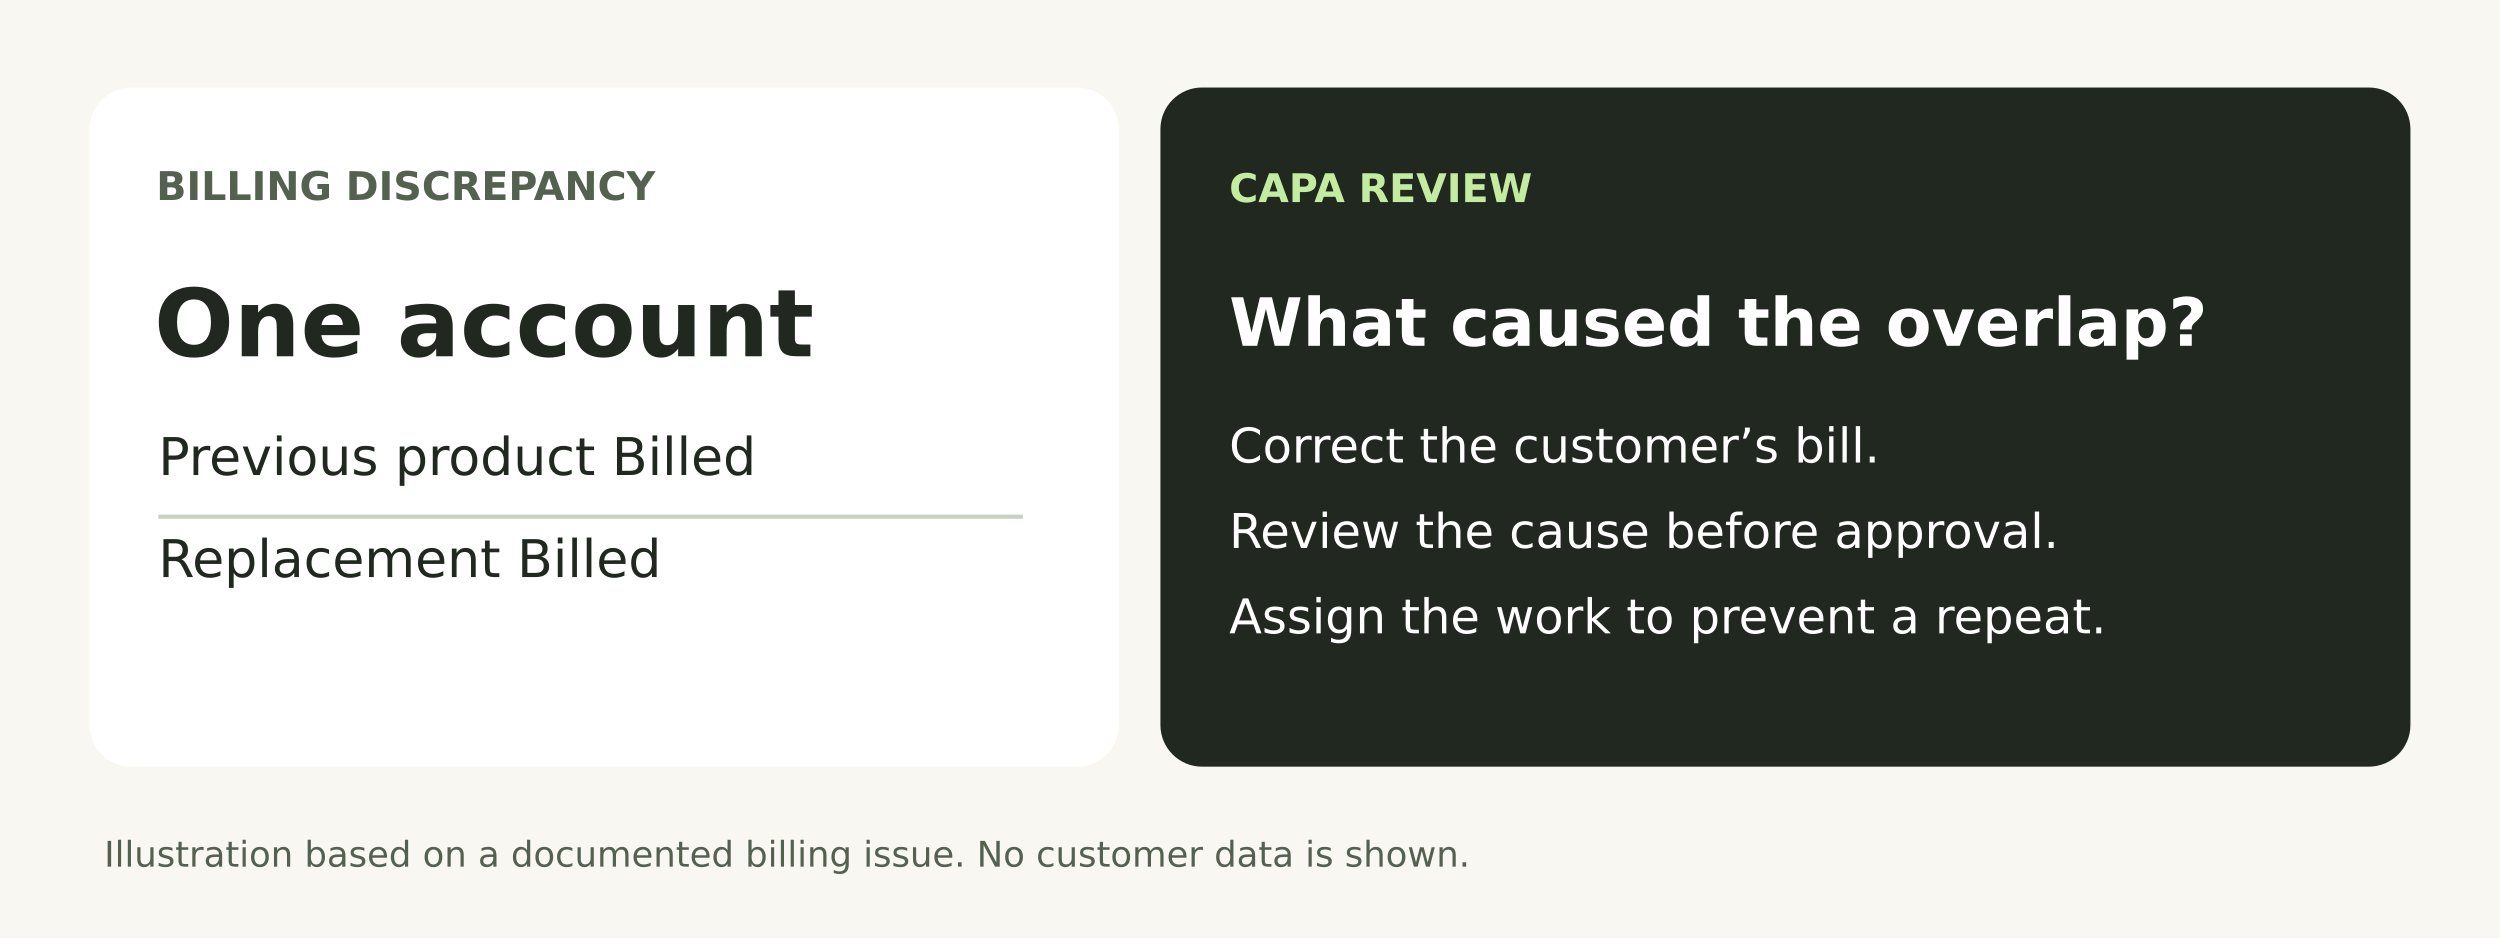
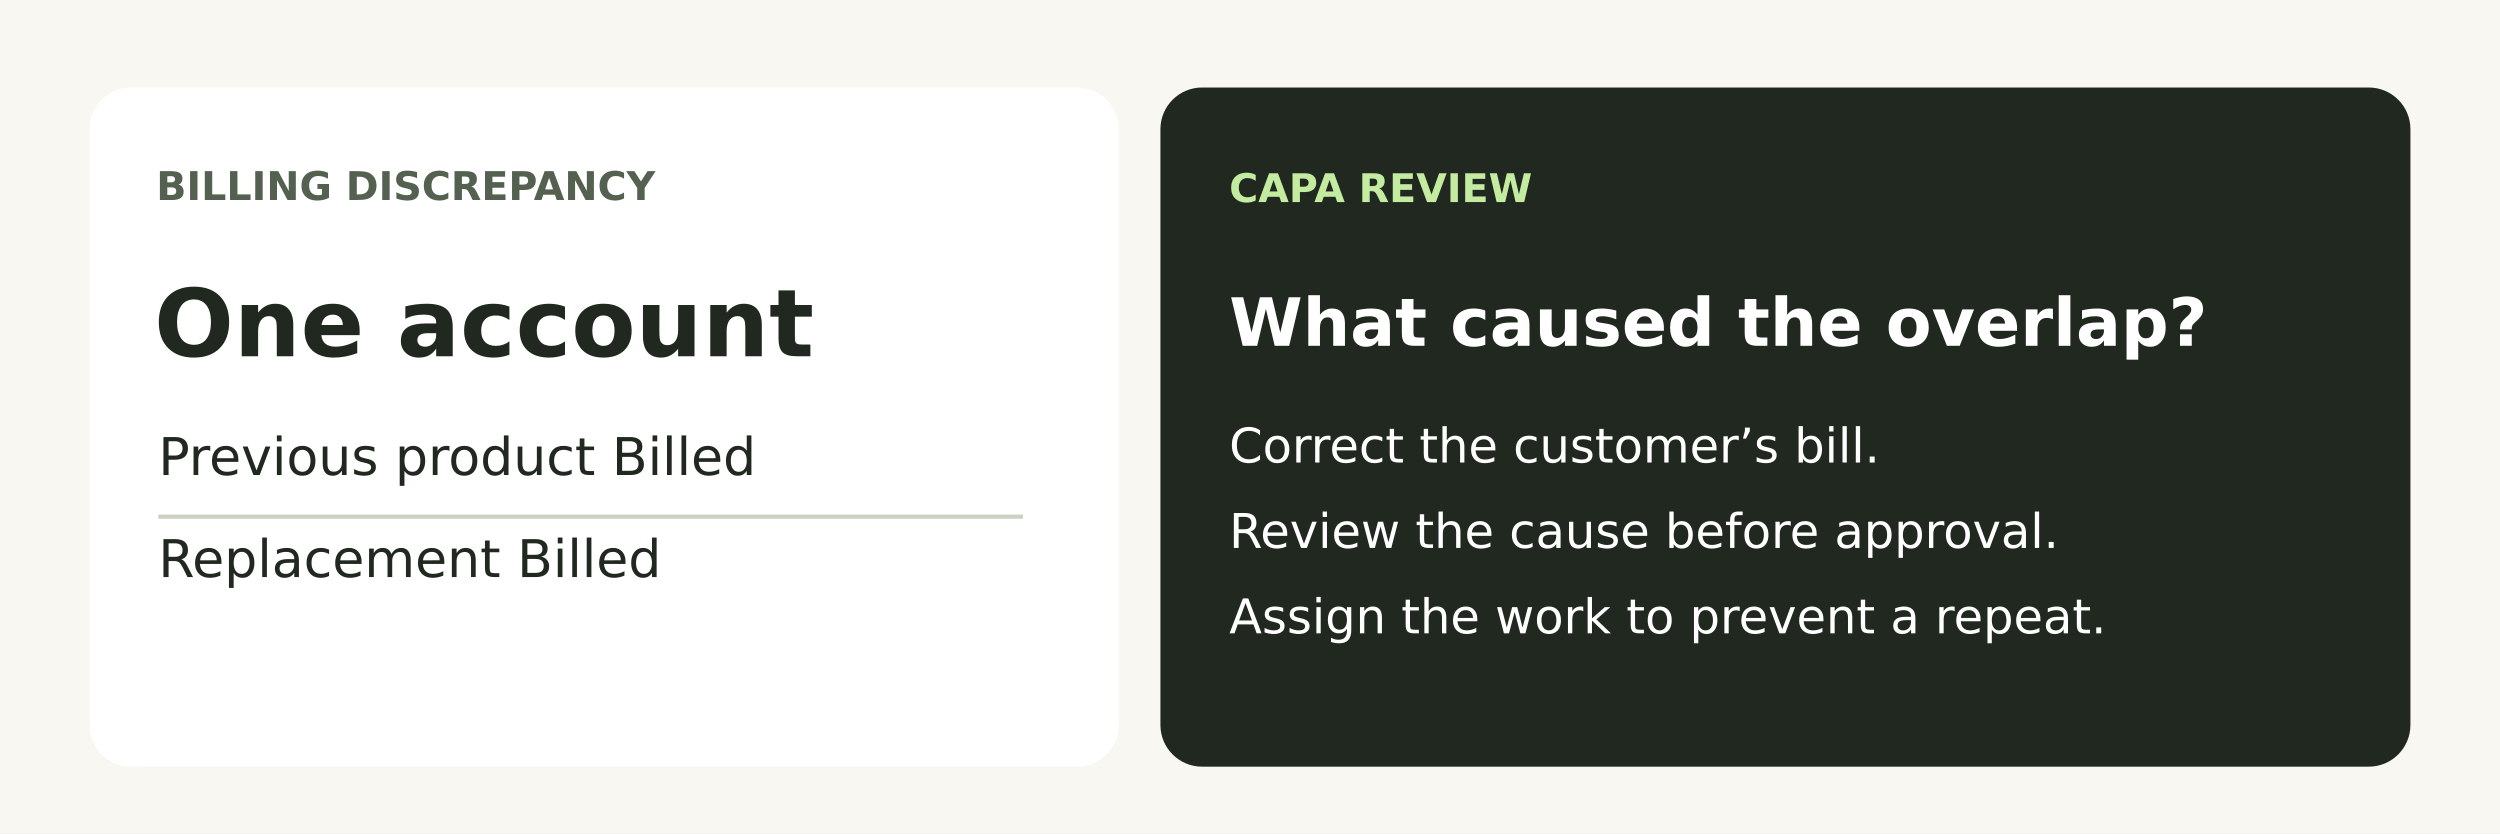
- <svg xmlns="http://www.w3.org/2000/svg" width="1200" height="450" viewBox="0 0 1200 450" role="img">
-   <rect x="0" y="0" width="1200" height="450" rx="0" fill="#F8F7F1" />
+ <svg xmlns="http://www.w3.org/2000/svg" width="1200" height="400" viewBox="0 0 1200 400" role="img">
+   <rect x="0" y="0" width="1200" height="400" rx="0" fill="#F8F7F1" />
  <rect x="43" y="42" width="494" height="326" rx="20" fill="#FFFFFF" />
  <text x="75" y="96" font-family="DejaVu Sans, Arial, sans-serif" font-size="19" font-weight="700" fill="#546050">BILLING DISCREPANCY</text>
  <text x="74" y="171" font-family="DejaVu Sans, Arial, sans-serif" font-size="45" font-weight="700" fill="#202820">One account</text>
  <text x="76" y="228" font-family="DejaVu Sans, Arial, sans-serif" font-size="25" font-weight="400" fill="#202820">Previous product     Billed</text>
  <text x="76" y="277" font-family="DejaVu Sans, Arial, sans-serif" font-size="25" font-weight="400" fill="#202820">Replacement            Billed</text>
  <rect x="76" y="247" width="415" height="2" rx="0" fill="#CAD0C2" />
  <rect x="557" y="42" width="600" height="326" rx="20" fill="#202820" />
  <text x="590" y="97" font-family="DejaVu Sans, Arial, sans-serif" font-size="19" font-weight="700" fill="#C4ECA1">CAPA REVIEW</text>
  <text x="590" y="166" font-family="DejaVu Sans, Arial, sans-serif" font-size="32" font-weight="700" fill="#FFFFFF">What caused the overlap?</text>
  <text x="590" y="222" font-family="DejaVu Sans, Arial, sans-serif" font-size="23" font-weight="400" fill="#FFFFFF">Correct the customer’s bill.</text>
  <text x="590" y="263" font-family="DejaVu Sans, Arial, sans-serif" font-size="23" font-weight="400" fill="#FFFFFF">Review the cause before approval.</text>
  <text x="590" y="304" font-family="DejaVu Sans, Arial, sans-serif" font-size="23" font-weight="400" fill="#FFFFFF">Assign the work to prevent a repeat.</text>
-   <text x="50" y="416" font-family="DejaVu Sans, Arial, sans-serif" font-size="17" font-weight="400" fill="#546050">Illustration based on a documented billing issue. No customer data is shown.</text>
</svg>
